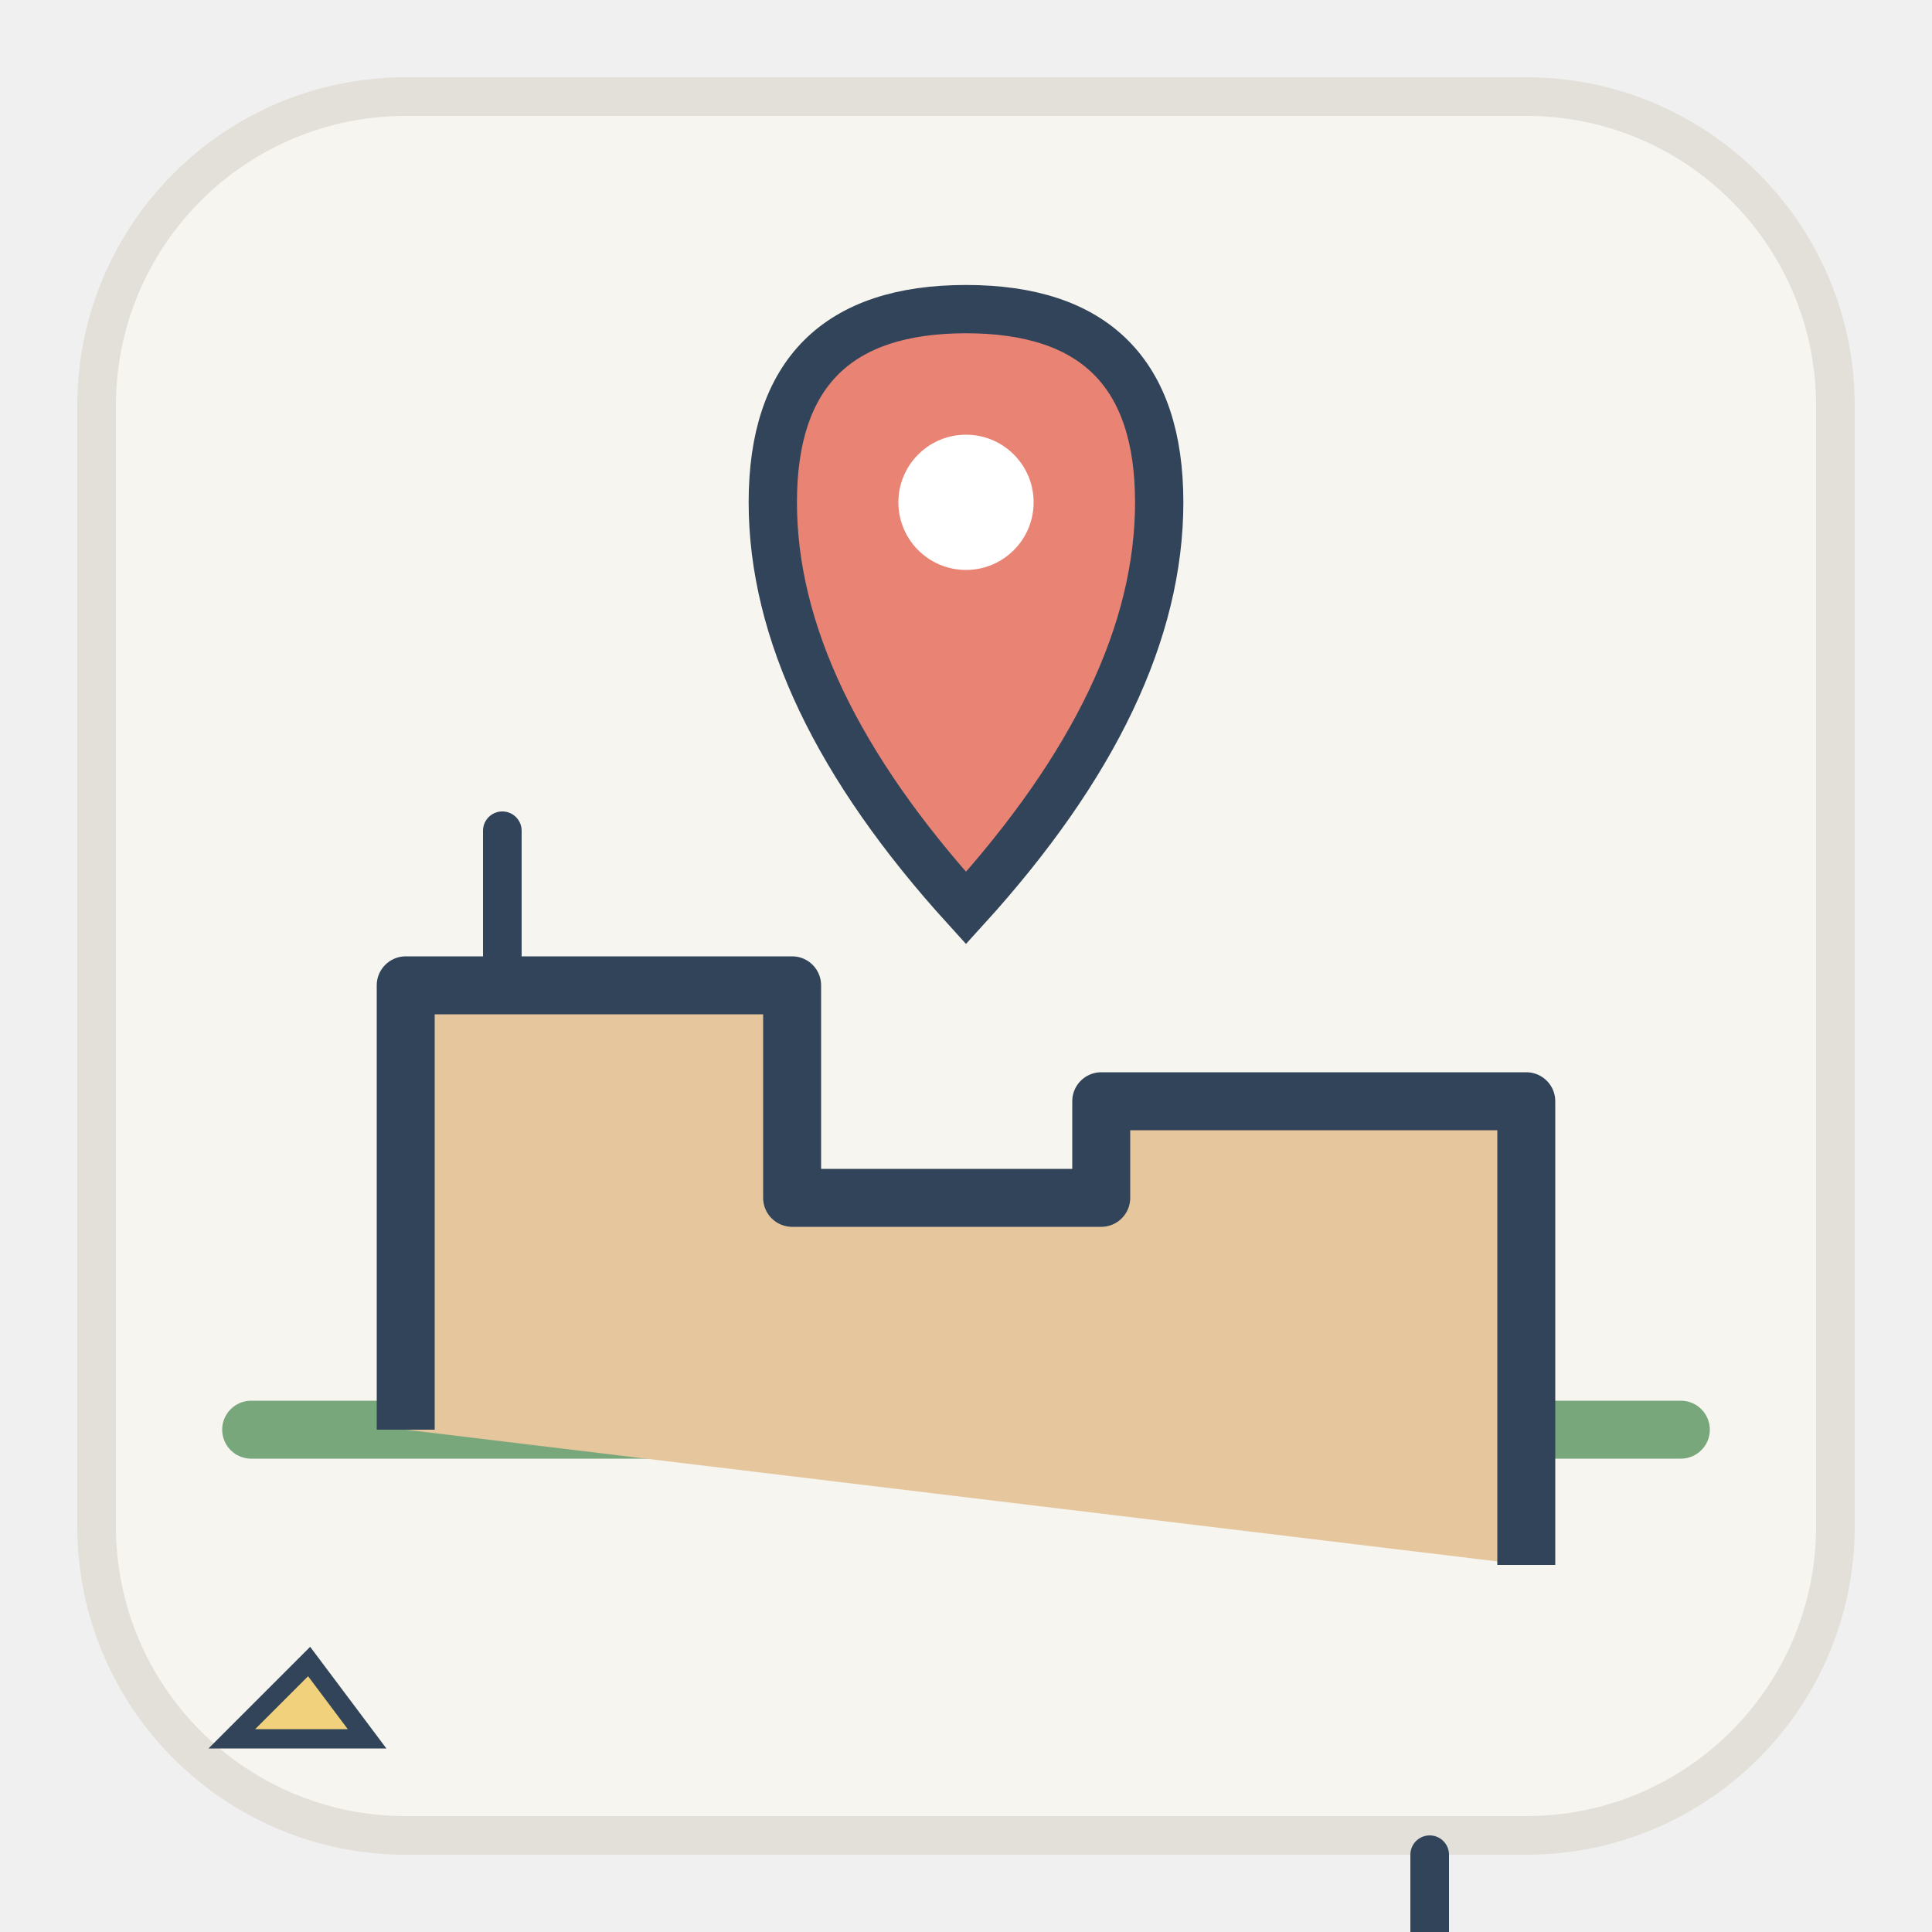
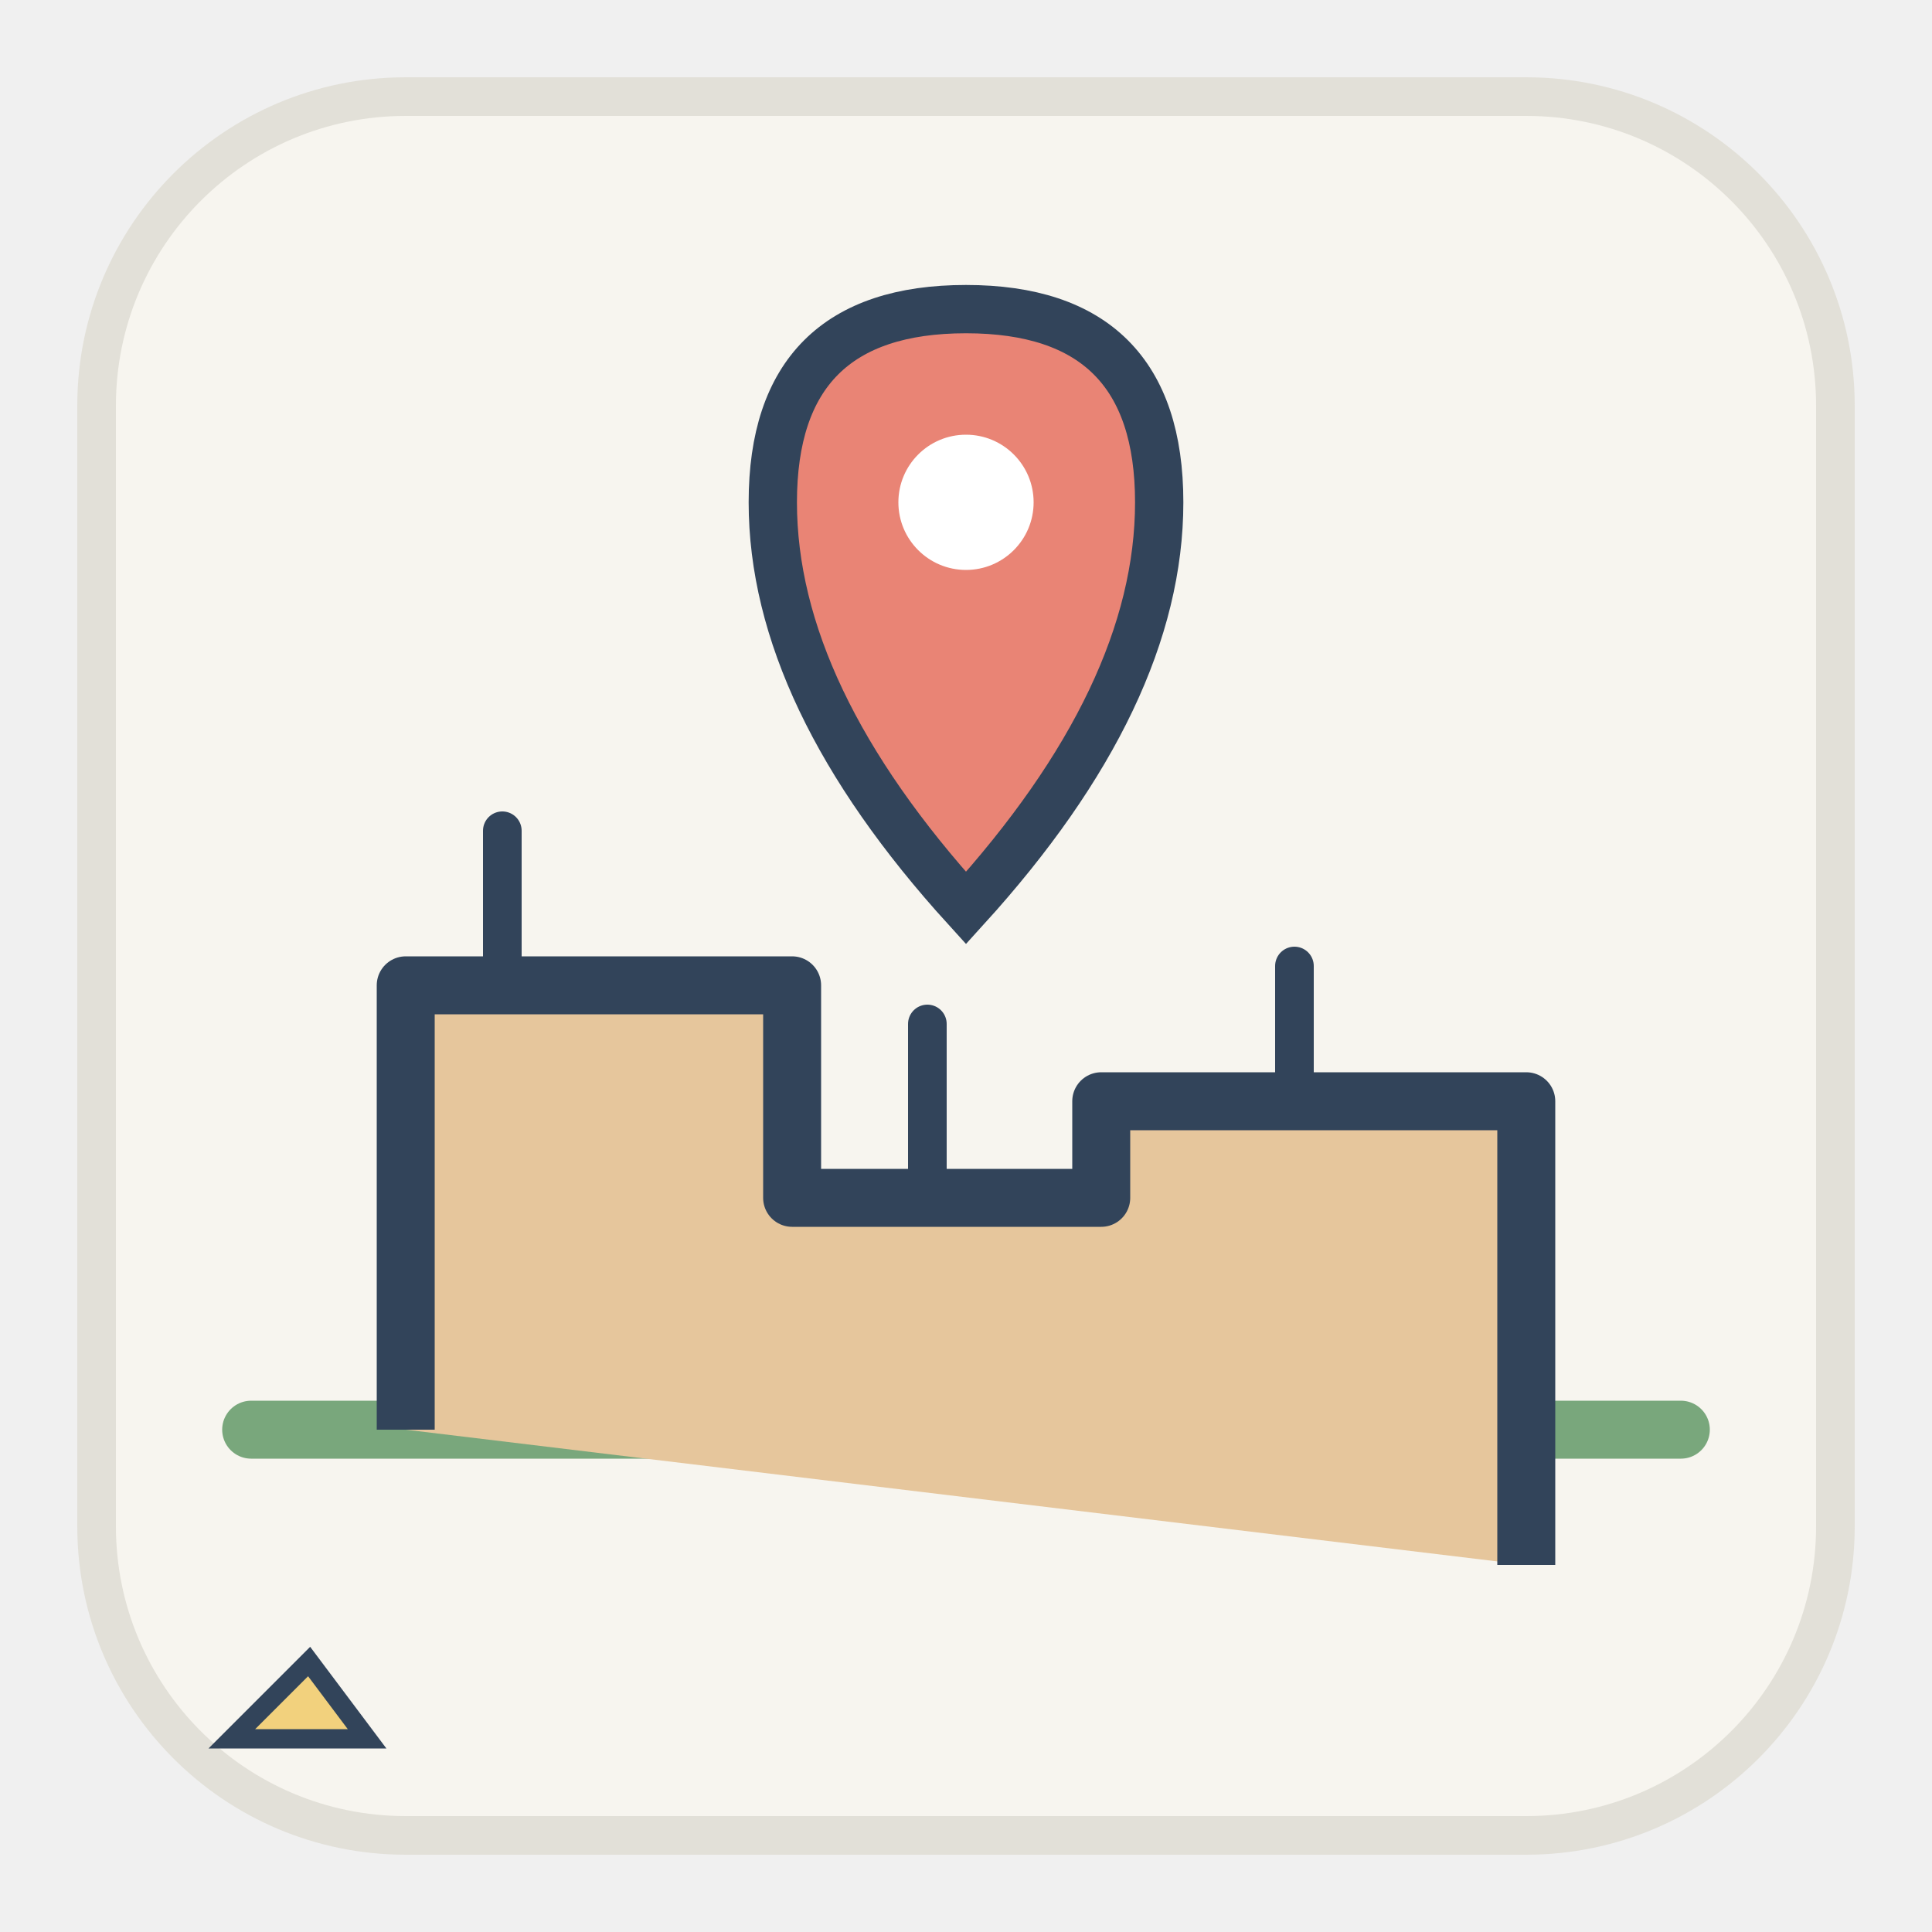
<svg xmlns="http://www.w3.org/2000/svg" viewBox="0 0 100 100">
  <rect x="5" y="5" width="90" height="90" rx="16" fill="#F7F5EF" stroke="#E2E0D8" stroke-width="2" />
  <path d="M12 90l4-4 3 4z" fill="#F2D17D" stroke="#32445A" stroke-width="1" />
  <path d="M13 74h74" stroke="#79A77C" stroke-width="3" stroke-linecap="round" />
  <path d="M21 74V51h20v11h16V57h22v24" fill="#E6C69C" stroke="#32445A" stroke-width="3" stroke-linejoin="round" />
-   <path d="M26 50v-7m48 61v-8m67 56v-6" stroke="#32445A" stroke-width="2" stroke-linecap="round" />
+   <path d="M26 50v-7M48 61v-8M67 56v-6" stroke="#32445A" stroke-width="2" stroke-linecap="round" />
  <path d="M50 16q10 0 10 10 0 10-10 21-10-11-10-21 0-10 10-10z" fill="#E98475" stroke="#32445A" stroke-width="2.5" />
  <circle cx="50" cy="26" r="3.5" fill="#FFF" />
</svg>
